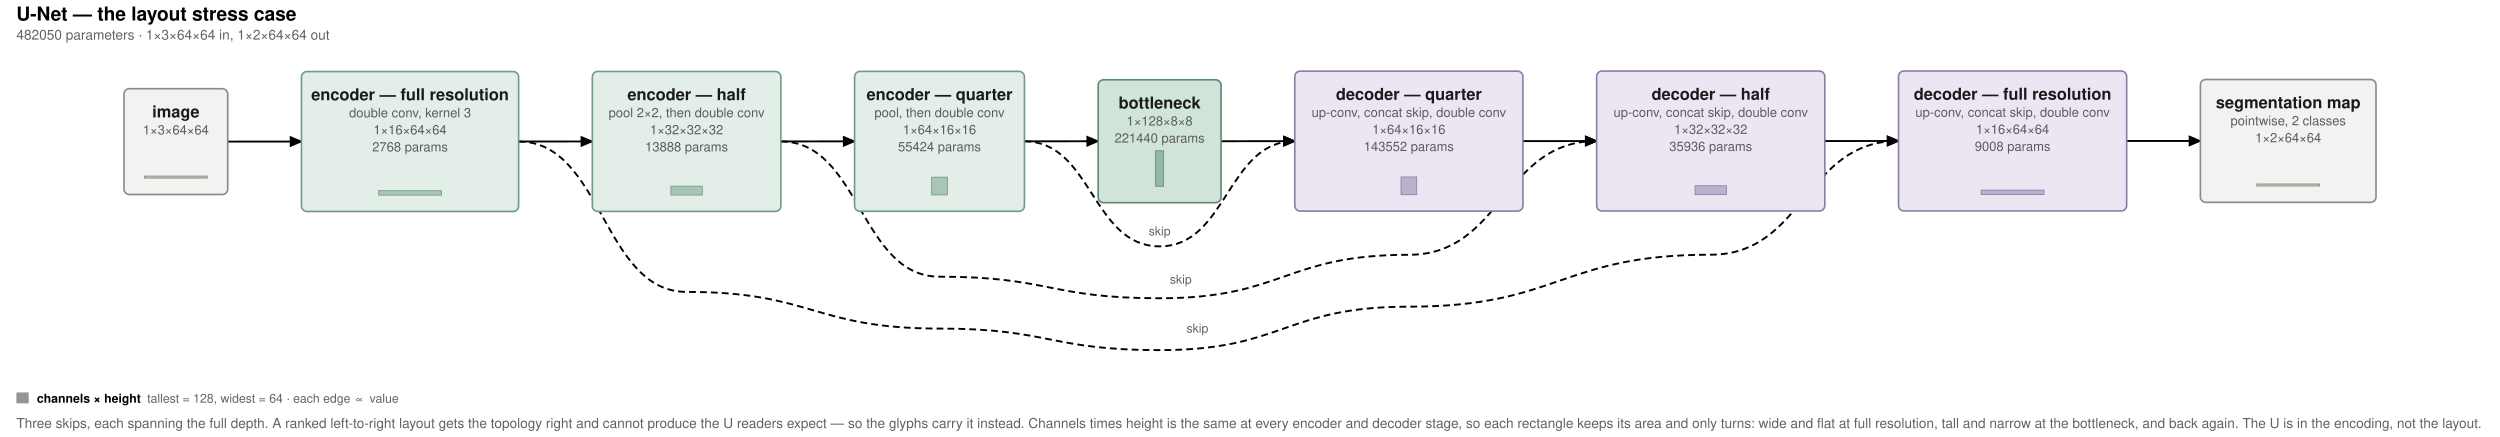
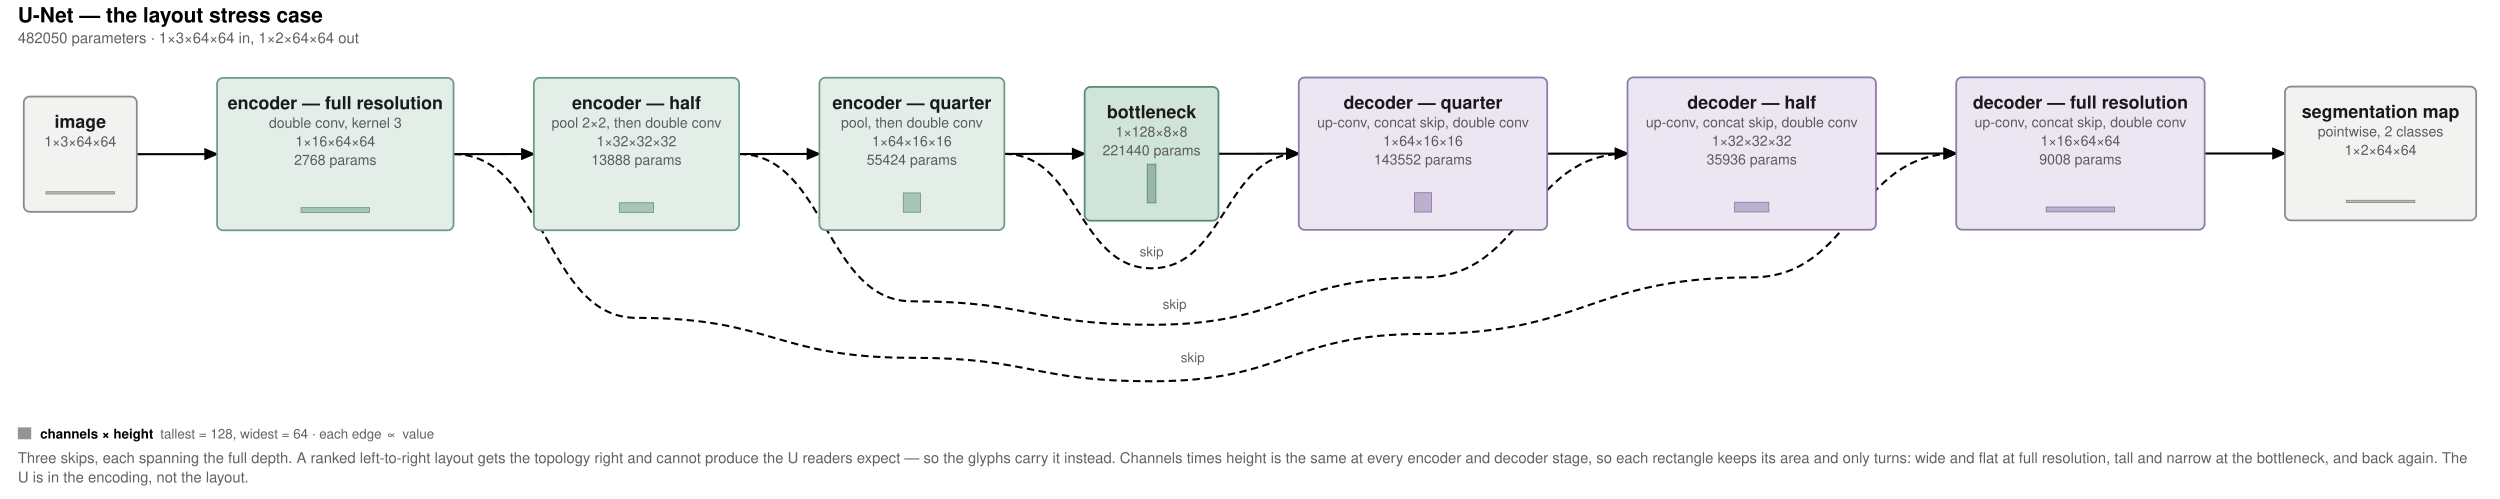
- <svg xmlns="http://www.w3.org/2000/svg" class="draughtsman" role="img" aria-label="U-Net — the layout stress case" viewBox="0 0 1831.05 319.44" width="1831.05" height="319.44">
+ <svg xmlns="http://www.w3.org/2000/svg" class="draughtsman" role="img" aria-label="U-Net — the layout stress case" viewBox="0 0 1681.45 335.44" width="1681.45" height="335.44">
  <defs>
    <marker id="ds-arrow" viewBox="0 0 8 8" refX="7" refY="4" markerWidth="7" markerHeight="7" orient="auto-start-reverse">
      <path d="M0 0.6 L8 4 L0 7.4 Z" style="fill:currentColor" />
    </marker>
  </defs>
  <text class="ds-title" x="12" y="15" style="font-family:Helvetica Neue, Helvetica, Arial, sans-serif;font-size:14px;font-weight:600;fill:currentColor">U-Net — the layout stress case</text>
  <text class="ds-subtitle" x="12" y="29" style="font-family:Helvetica Neue, Helvetica, Arial, sans-serif;font-size:10px;fill:currentColor;opacity:0.62">482050 parameters · 1×3×64×64 in, 1×2×64×64 out</text>
-   <g class="ds-body" transform="translate(74.8 36)">
+   <g class="ds-body" transform="translate(0 36)">
    <path class="ds-edge ds-edge-solid" data-from="image" data-to="enc1" d="M92 67.71 C119 67.71 119 67.66 146 67.66" style="fill:none;stroke:currentColor;stroke-width:1.4" marker-end="url(#ds-arrow)" />
    <path class="ds-edge ds-edge-dashed" data-from="enc1" data-to="dec1" d="M305.04 67.66 C366.56 67.66 366.56 177.79 428.07 177.79 C520.69 177.79 520.69 204.65 613.31 204.65 C693.91 204.65 693.91 220.44 774.51 220.44 C865.79 220.44 865.79 188.61 957.07 188.61 C1067.62 188.61 1067.62 150.55 1178.17 150.55 C1246.94 150.55 1246.94 67.25 1315.71 67.25" style="fill:none;stroke:currentColor;stroke-width:1.4;stroke-dasharray:5 3" marker-end="url(#ds-arrow)" />
    <text class="ds-edge-label" x="802.19" y="207.61" text-anchor="middle" style="font-family:Helvetica Neue, Helvetica, Arial, sans-serif;font-size:9.0px;fill:currentColor;opacity:0.62">skip</text>
    <path class="ds-edge ds-edge-solid" data-from="enc1" data-to="enc2" d="M305.04 67.66 C332.04 67.66 332.04 67.6 359.04 67.6" style="fill:none;stroke:currentColor;stroke-width:1.4" marker-end="url(#ds-arrow)" />
    <path class="ds-edge ds-edge-dashed" data-from="enc2" data-to="dec2" d="M497.11 67.6 C555.21 67.6 555.21 166.65 613.31 166.65 C693.91 166.65 693.91 182.44 774.51 182.44 C865.79 182.44 865.79 150.61 957.07 150.61 C1025.84 150.61 1025.84 67.3 1094.62 67.3" style="fill:none;stroke:currentColor;stroke-width:1.4;stroke-dasharray:5 3" marker-end="url(#ds-arrow)" />
    <text class="ds-edge-label" x="790.01" y="171.74" text-anchor="middle" style="font-family:Helvetica Neue, Helvetica, Arial, sans-serif;font-size:9.0px;fill:currentColor;opacity:0.62">skip</text>
    <path class="ds-edge ds-edge-solid" data-from="enc2" data-to="enc3" d="M497.11 67.6 C524.11 67.6 524.11 67.52 551.11 67.52" style="fill:none;stroke:currentColor;stroke-width:1.4" marker-end="url(#ds-arrow)" />
    <path class="ds-edge ds-edge-dashed" data-from="enc3" data-to="dec3" d="M675.51 67.52 C725.01 67.52 725.01 144.44 774.51 144.44 C824.02 144.44 824.02 67.36 873.52 67.36" style="fill:none;stroke:currentColor;stroke-width:1.4;stroke-dasharray:5 3" marker-end="url(#ds-arrow)" />
    <text class="ds-edge-label" x="774.55" y="136.41" text-anchor="middle" style="font-family:Helvetica Neue, Helvetica, Arial, sans-serif;font-size:9.0px;fill:currentColor;opacity:0.62">skip</text>
    <path class="ds-edge ds-edge-solid" data-from="enc3" data-to="bottom" d="M675.51 67.52 C702.51 67.52 702.51 67.44 729.51 67.44" style="fill:none;stroke:currentColor;stroke-width:1.4" marker-end="url(#ds-arrow)" />
    <path class="ds-edge ds-edge-solid" data-from="bottom" data-to="dec3" d="M819.52 67.44 C846.52 67.44 846.52 67.36 873.52 67.36" style="fill:none;stroke:currentColor;stroke-width:1.4" marker-end="url(#ds-arrow)" />
    <path class="ds-edge ds-edge-solid" data-from="dec3" data-to="dec2" d="M1040.62 67.36 C1067.62 67.36 1067.62 67.3 1094.62 67.3" style="fill:none;stroke:currentColor;stroke-width:1.4" marker-end="url(#ds-arrow)" />
    <path class="ds-edge ds-edge-solid" data-from="dec2" data-to="dec1" d="M1261.71 67.3 C1288.71 67.3 1288.71 67.25 1315.71 67.25" style="fill:none;stroke:currentColor;stroke-width:1.4" marker-end="url(#ds-arrow)" />
    <path class="ds-edge ds-edge-solid" data-from="dec1" data-to="mask" d="M1482.81 67.25 C1509.81 67.25 1509.81 67.23 1536.81 67.23" style="fill:none;stroke:currentColor;stroke-width:1.4" marker-end="url(#ds-arrow)" />
    <g class="ds-stage ds-kind-input" data-stage="image">
      <rect x="16" y="28.96" width="76" height="77.5" rx="4" style="fill:#f2f2f0;stroke:#8a8a86;stroke-width:1.2" />
      <text x="54" y="49.96" text-anchor="middle" style="font-family:Helvetica Neue, Helvetica, Arial, sans-serif;font-size:12.0px;font-weight:600;fill:#1a1a1a">image</text>
      <text x="54" y="62.46" text-anchor="middle" style="font-family:Helvetica Neue, Helvetica, Arial, sans-serif;font-size:9.5px;fill:#5b5b5b">1×3×64×64</text>
      <rect class="ds-glyph" x="31" y="92.96" width="46" height="1.5" style="fill:#8a8a86;fill-opacity:0.5;stroke:#8a8a86;stroke-width:0.6" />
    </g>
    <g class="ds-stage ds-kind-conv" data-stage="enc1">
      <rect x="146" y="16.41" width="159.04" height="102.5" rx="4" style="fill:#e2eee7;stroke:#6f9c85;stroke-width:1.2" />
      <text x="225.52" y="37.41" text-anchor="middle" style="font-family:Helvetica Neue, Helvetica, Arial, sans-serif;font-size:12.0px;font-weight:600;fill:#1a1a1a">encoder — full resolution</text>
      <text x="225.52" y="49.91" text-anchor="middle" style="font-family:Helvetica Neue, Helvetica, Arial, sans-serif;font-size:9.5px;fill:#5b5b5b">double conv, kernel 3</text>
      <text x="225.52" y="62.41" text-anchor="middle" style="font-family:Helvetica Neue, Helvetica, Arial, sans-serif;font-size:9.5px;fill:#5b5b5b">1×16×64×64</text>
      <text x="225.52" y="74.91" text-anchor="middle" style="font-family:Helvetica Neue, Helvetica, Arial, sans-serif;font-size:9.5px;fill:#5b5b5b">2768 params</text>
      <rect class="ds-glyph" x="202.52" y="103.66" width="46" height="3.25" style="fill:#6f9c85;fill-opacity:0.5;stroke:#6f9c85;stroke-width:0.6" />
    </g>
    <g class="ds-stage ds-kind-conv" data-stage="enc2">
      <rect x="359.04" y="16.35" width="138.08" height="102.5" rx="4" style="fill:#e2eee7;stroke:#6f9c85;stroke-width:1.2" />
      <text x="428.07" y="37.35" text-anchor="middle" style="font-family:Helvetica Neue, Helvetica, Arial, sans-serif;font-size:12.0px;font-weight:600;fill:#1a1a1a">encoder — half</text>
      <text x="428.07" y="49.85" text-anchor="middle" style="font-family:Helvetica Neue, Helvetica, Arial, sans-serif;font-size:9.5px;fill:#5b5b5b">pool 2×2, then double conv</text>
      <text x="428.07" y="62.35" text-anchor="middle" style="font-family:Helvetica Neue, Helvetica, Arial, sans-serif;font-size:9.5px;fill:#5b5b5b">1×32×32×32</text>
      <text x="428.07" y="74.85" text-anchor="middle" style="font-family:Helvetica Neue, Helvetica, Arial, sans-serif;font-size:9.5px;fill:#5b5b5b">13888 params</text>
      <rect class="ds-glyph" x="416.57" y="100.35" width="23" height="6.5" style="fill:#6f9c85;fill-opacity:0.5;stroke:#6f9c85;stroke-width:0.6" />
    </g>
    <g class="ds-stage ds-kind-conv" data-stage="enc3">
      <rect x="551.11" y="16.27" width="124.4" height="102.5" rx="4" style="fill:#e2eee7;stroke:#6f9c85;stroke-width:1.2" />
      <text x="613.31" y="37.27" text-anchor="middle" style="font-family:Helvetica Neue, Helvetica, Arial, sans-serif;font-size:12.0px;font-weight:600;fill:#1a1a1a">encoder — quarter</text>
      <text x="613.31" y="49.77" text-anchor="middle" style="font-family:Helvetica Neue, Helvetica, Arial, sans-serif;font-size:9.5px;fill:#5b5b5b">pool, then double conv</text>
      <text x="613.31" y="62.27" text-anchor="middle" style="font-family:Helvetica Neue, Helvetica, Arial, sans-serif;font-size:9.5px;fill:#5b5b5b">1×64×16×16</text>
      <text x="613.31" y="74.77" text-anchor="middle" style="font-family:Helvetica Neue, Helvetica, Arial, sans-serif;font-size:9.5px;fill:#5b5b5b">55424 params</text>
      <rect class="ds-glyph" x="607.56" y="93.77" width="11.5" height="13" style="fill:#6f9c85;fill-opacity:0.5;stroke:#6f9c85;stroke-width:0.6" />
    </g>
    <g class="ds-stage ds-kind-stack" data-stage="bottom">
      <rect x="729.51" y="22.44" width="90.01" height="90" rx="4" style="fill:#d1e4d9;stroke:#5a8a71;stroke-width:1.2" />
      <text x="774.51" y="43.44" text-anchor="middle" style="font-family:Helvetica Neue, Helvetica, Arial, sans-serif;font-size:12.0px;font-weight:600;fill:#1a1a1a">bottleneck</text>
      <text x="774.51" y="55.94" text-anchor="middle" style="font-family:Helvetica Neue, Helvetica, Arial, sans-serif;font-size:9.5px;fill:#5b5b5b">1×128×8×8</text>
      <text x="774.51" y="68.44" text-anchor="middle" style="font-family:Helvetica Neue, Helvetica, Arial, sans-serif;font-size:9.5px;fill:#5b5b5b">221440 params</text>
      <rect class="ds-glyph" x="771.64" y="74.44" width="5.75" height="26" style="fill:#5a8a71;fill-opacity:0.5;stroke:#5a8a71;stroke-width:0.6" />
    </g>
    <g class="ds-stage ds-kind-concat" data-stage="dec3">
      <rect x="873.52" y="16.11" width="167.1" height="102.5" rx="4" style="fill:#ece6f2;stroke:#8d7ba8;stroke-width:1.2" />
      <text x="957.07" y="37.11" text-anchor="middle" style="font-family:Helvetica Neue, Helvetica, Arial, sans-serif;font-size:12.0px;font-weight:600;fill:#1a1a1a">decoder — quarter</text>
      <text x="957.07" y="49.61" text-anchor="middle" style="font-family:Helvetica Neue, Helvetica, Arial, sans-serif;font-size:9.5px;fill:#5b5b5b">up-conv, concat skip, double conv</text>
      <text x="957.07" y="62.11" text-anchor="middle" style="font-family:Helvetica Neue, Helvetica, Arial, sans-serif;font-size:9.5px;fill:#5b5b5b">1×64×16×16</text>
      <text x="957.07" y="74.61" text-anchor="middle" style="font-family:Helvetica Neue, Helvetica, Arial, sans-serif;font-size:9.5px;fill:#5b5b5b">143552 params</text>
      <rect class="ds-glyph" x="951.32" y="93.61" width="11.5" height="13" style="fill:#8d7ba8;fill-opacity:0.5;stroke:#8d7ba8;stroke-width:0.6" />
    </g>
    <g class="ds-stage ds-kind-concat" data-stage="dec2">
      <rect x="1094.62" y="16.05" width="167.1" height="102.5" rx="4" style="fill:#ece6f2;stroke:#8d7ba8;stroke-width:1.2" />
      <text x="1178.17" y="37.05" text-anchor="middle" style="font-family:Helvetica Neue, Helvetica, Arial, sans-serif;font-size:12.0px;font-weight:600;fill:#1a1a1a">decoder — half</text>
      <text x="1178.17" y="49.55" text-anchor="middle" style="font-family:Helvetica Neue, Helvetica, Arial, sans-serif;font-size:9.5px;fill:#5b5b5b">up-conv, concat skip, double conv</text>
      <text x="1178.17" y="62.05" text-anchor="middle" style="font-family:Helvetica Neue, Helvetica, Arial, sans-serif;font-size:9.5px;fill:#5b5b5b">1×32×32×32</text>
      <text x="1178.17" y="74.55" text-anchor="middle" style="font-family:Helvetica Neue, Helvetica, Arial, sans-serif;font-size:9.5px;fill:#5b5b5b">35936 params</text>
      <rect class="ds-glyph" x="1166.67" y="100.05" width="23" height="6.5" style="fill:#8d7ba8;fill-opacity:0.5;stroke:#8d7ba8;stroke-width:0.6" />
    </g>
    <g class="ds-stage ds-kind-concat" data-stage="dec1">
      <rect x="1315.71" y="16" width="167.1" height="102.5" rx="4" style="fill:#ece6f2;stroke:#8d7ba8;stroke-width:1.2" />
      <text x="1399.26" y="37" text-anchor="middle" style="font-family:Helvetica Neue, Helvetica, Arial, sans-serif;font-size:12.0px;font-weight:600;fill:#1a1a1a">decoder — full resolution</text>
      <text x="1399.26" y="49.5" text-anchor="middle" style="font-family:Helvetica Neue, Helvetica, Arial, sans-serif;font-size:9.5px;fill:#5b5b5b">up-conv, concat skip, double conv</text>
      <text x="1399.26" y="62" text-anchor="middle" style="font-family:Helvetica Neue, Helvetica, Arial, sans-serif;font-size:9.5px;fill:#5b5b5b">1×16×64×64</text>
      <text x="1399.26" y="74.5" text-anchor="middle" style="font-family:Helvetica Neue, Helvetica, Arial, sans-serif;font-size:9.5px;fill:#5b5b5b">9008 params</text>
      <rect class="ds-glyph" x="1376.26" y="103.25" width="46" height="3.25" style="fill:#8d7ba8;fill-opacity:0.5;stroke:#8d7ba8;stroke-width:0.6" />
    </g>
    <g class="ds-stage ds-kind-output" data-stage="mask">
      <rect x="1536.81" y="22.23" width="128.63" height="90" rx="4" style="fill:#f2f2f0;stroke:#8a8a86;stroke-width:1.2" />
      <text x="1601.13" y="43.23" text-anchor="middle" style="font-family:Helvetica Neue, Helvetica, Arial, sans-serif;font-size:12.0px;font-weight:600;fill:#1a1a1a">segmentation map</text>
      <text x="1601.13" y="55.73" text-anchor="middle" style="font-family:Helvetica Neue, Helvetica, Arial, sans-serif;font-size:9.5px;fill:#5b5b5b">pointwise, 2 classes</text>
      <text x="1601.13" y="68.23" text-anchor="middle" style="font-family:Helvetica Neue, Helvetica, Arial, sans-serif;font-size:9.5px;fill:#5b5b5b">1×2×64×64</text>
      <rect class="ds-glyph" x="1578.13" y="98.73" width="46" height="1.5" style="fill:#8a8a86;fill-opacity:0.5;stroke:#8a8a86;stroke-width:0.6" />
    </g>
  </g>
  <g class="ds-legend">
    <rect class="ds-legend-glyph" x="12" y="287.44" width="9" height="8" style="fill:currentColor;fill-opacity:0.42" />
    <text class="ds-legend-label" x="27" y="294.94" style="font-family:Helvetica Neue, Helvetica, Arial, sans-serif;font-size:9.0px;font-weight:600;fill:currentColor">channels × height</text>
    <text class="ds-legend-share" x="107.78" y="294.94" style="font-family:Helvetica Neue, Helvetica, Arial, sans-serif;font-size:9.0px;fill:currentColor;opacity:0.62">tallest = 128, widest = 64 · each edge ∝ value</text>
  </g>
-   <text class="ds-caption" x="12" y="313.44" style="font-family:Helvetica Neue, Helvetica, Arial, sans-serif;font-size:10.0px;fill:currentColor;opacity:0.62">Three skips, each spanning the full depth. A ranked left-to-right layout gets the topology right and cannot produce the U readers expect — so the glyphs carry it instead. Channels times height is the same at every encoder and decoder stage, so each rectangle keeps its area and only turns: wide and flat at full resolution, tall and narrow at the bottleneck, and back again. The U is in the encoding, not the layout.</text>
+   <text class="ds-caption" x="12" y="311.44" style="font-family:Helvetica Neue, Helvetica, Arial, sans-serif;font-size:10.0px;fill:currentColor;opacity:0.62">Three skips, each spanning the full depth. A ranked left-to-right layout gets the topology right and cannot produce the U readers expect — so the glyphs carry it instead. Channels times height is the same at every encoder and decoder stage, so each rectangle keeps its area and only turns: wide and flat at full resolution, tall and narrow at the bottleneck, and back again. The</text>
+   <text class="ds-caption" x="12" y="324.44" style="font-family:Helvetica Neue, Helvetica, Arial, sans-serif;font-size:10.0px;fill:currentColor;opacity:0.62">U is in the encoding, not the layout.</text>
</svg>
